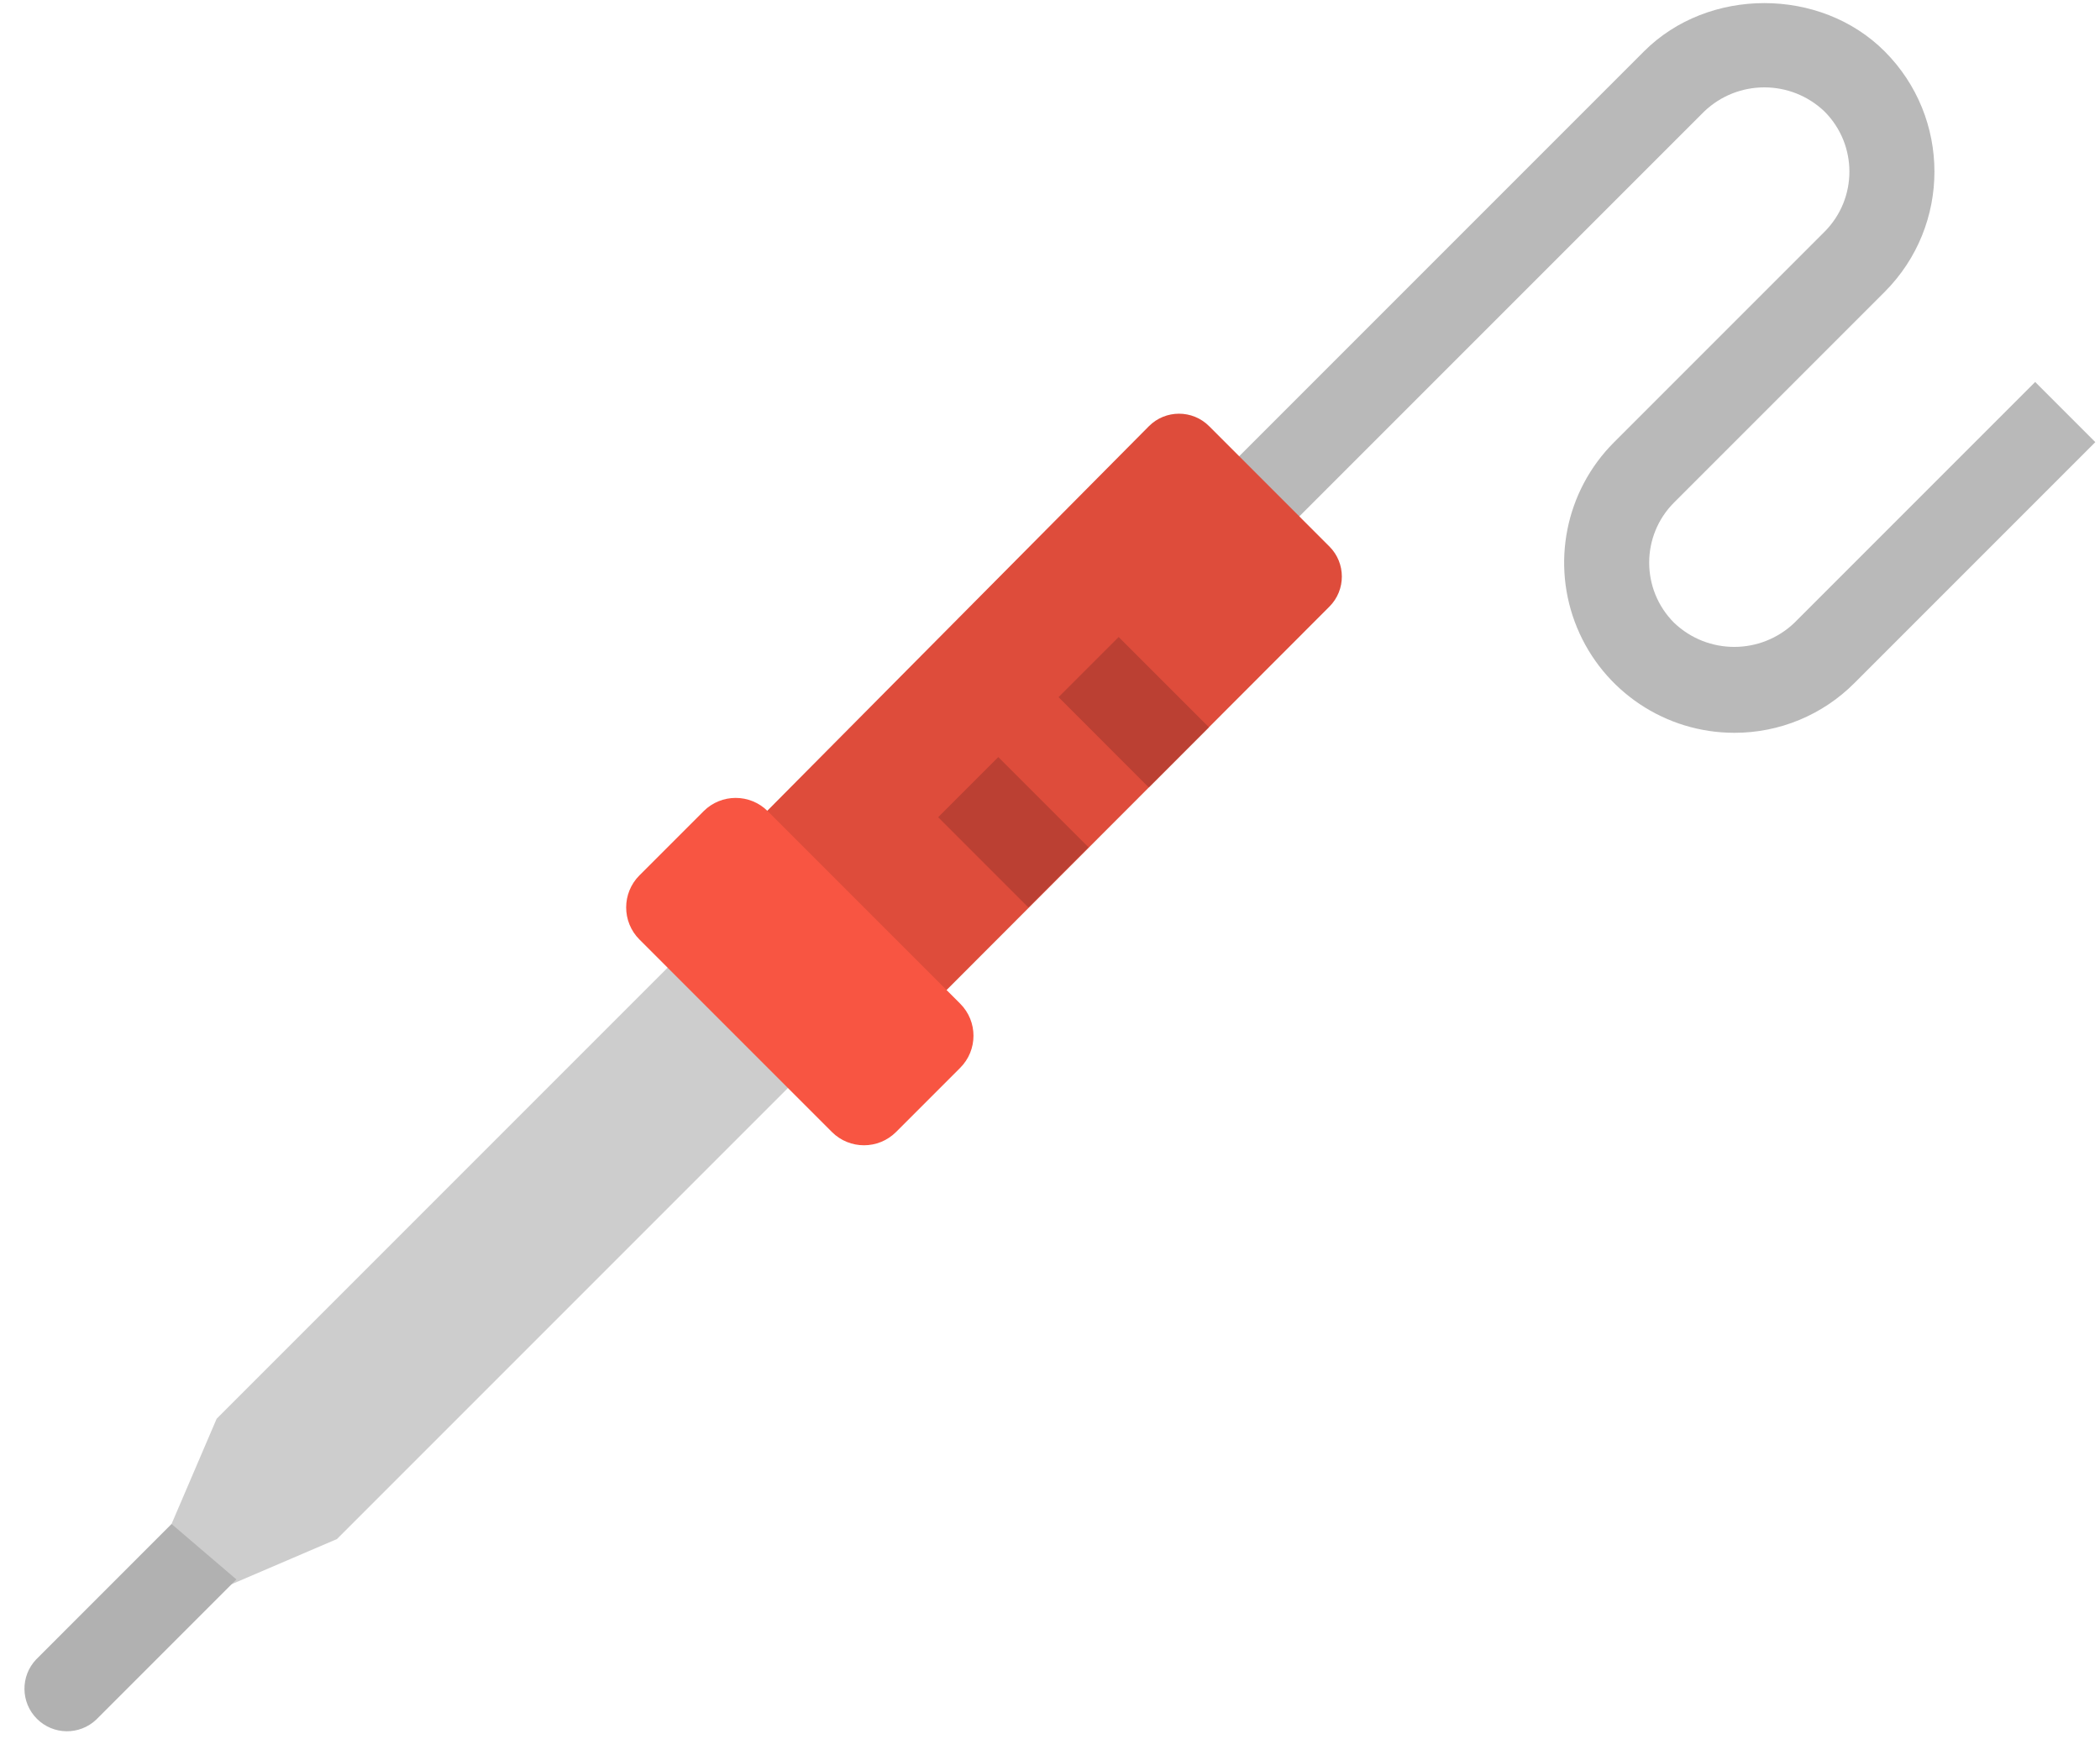
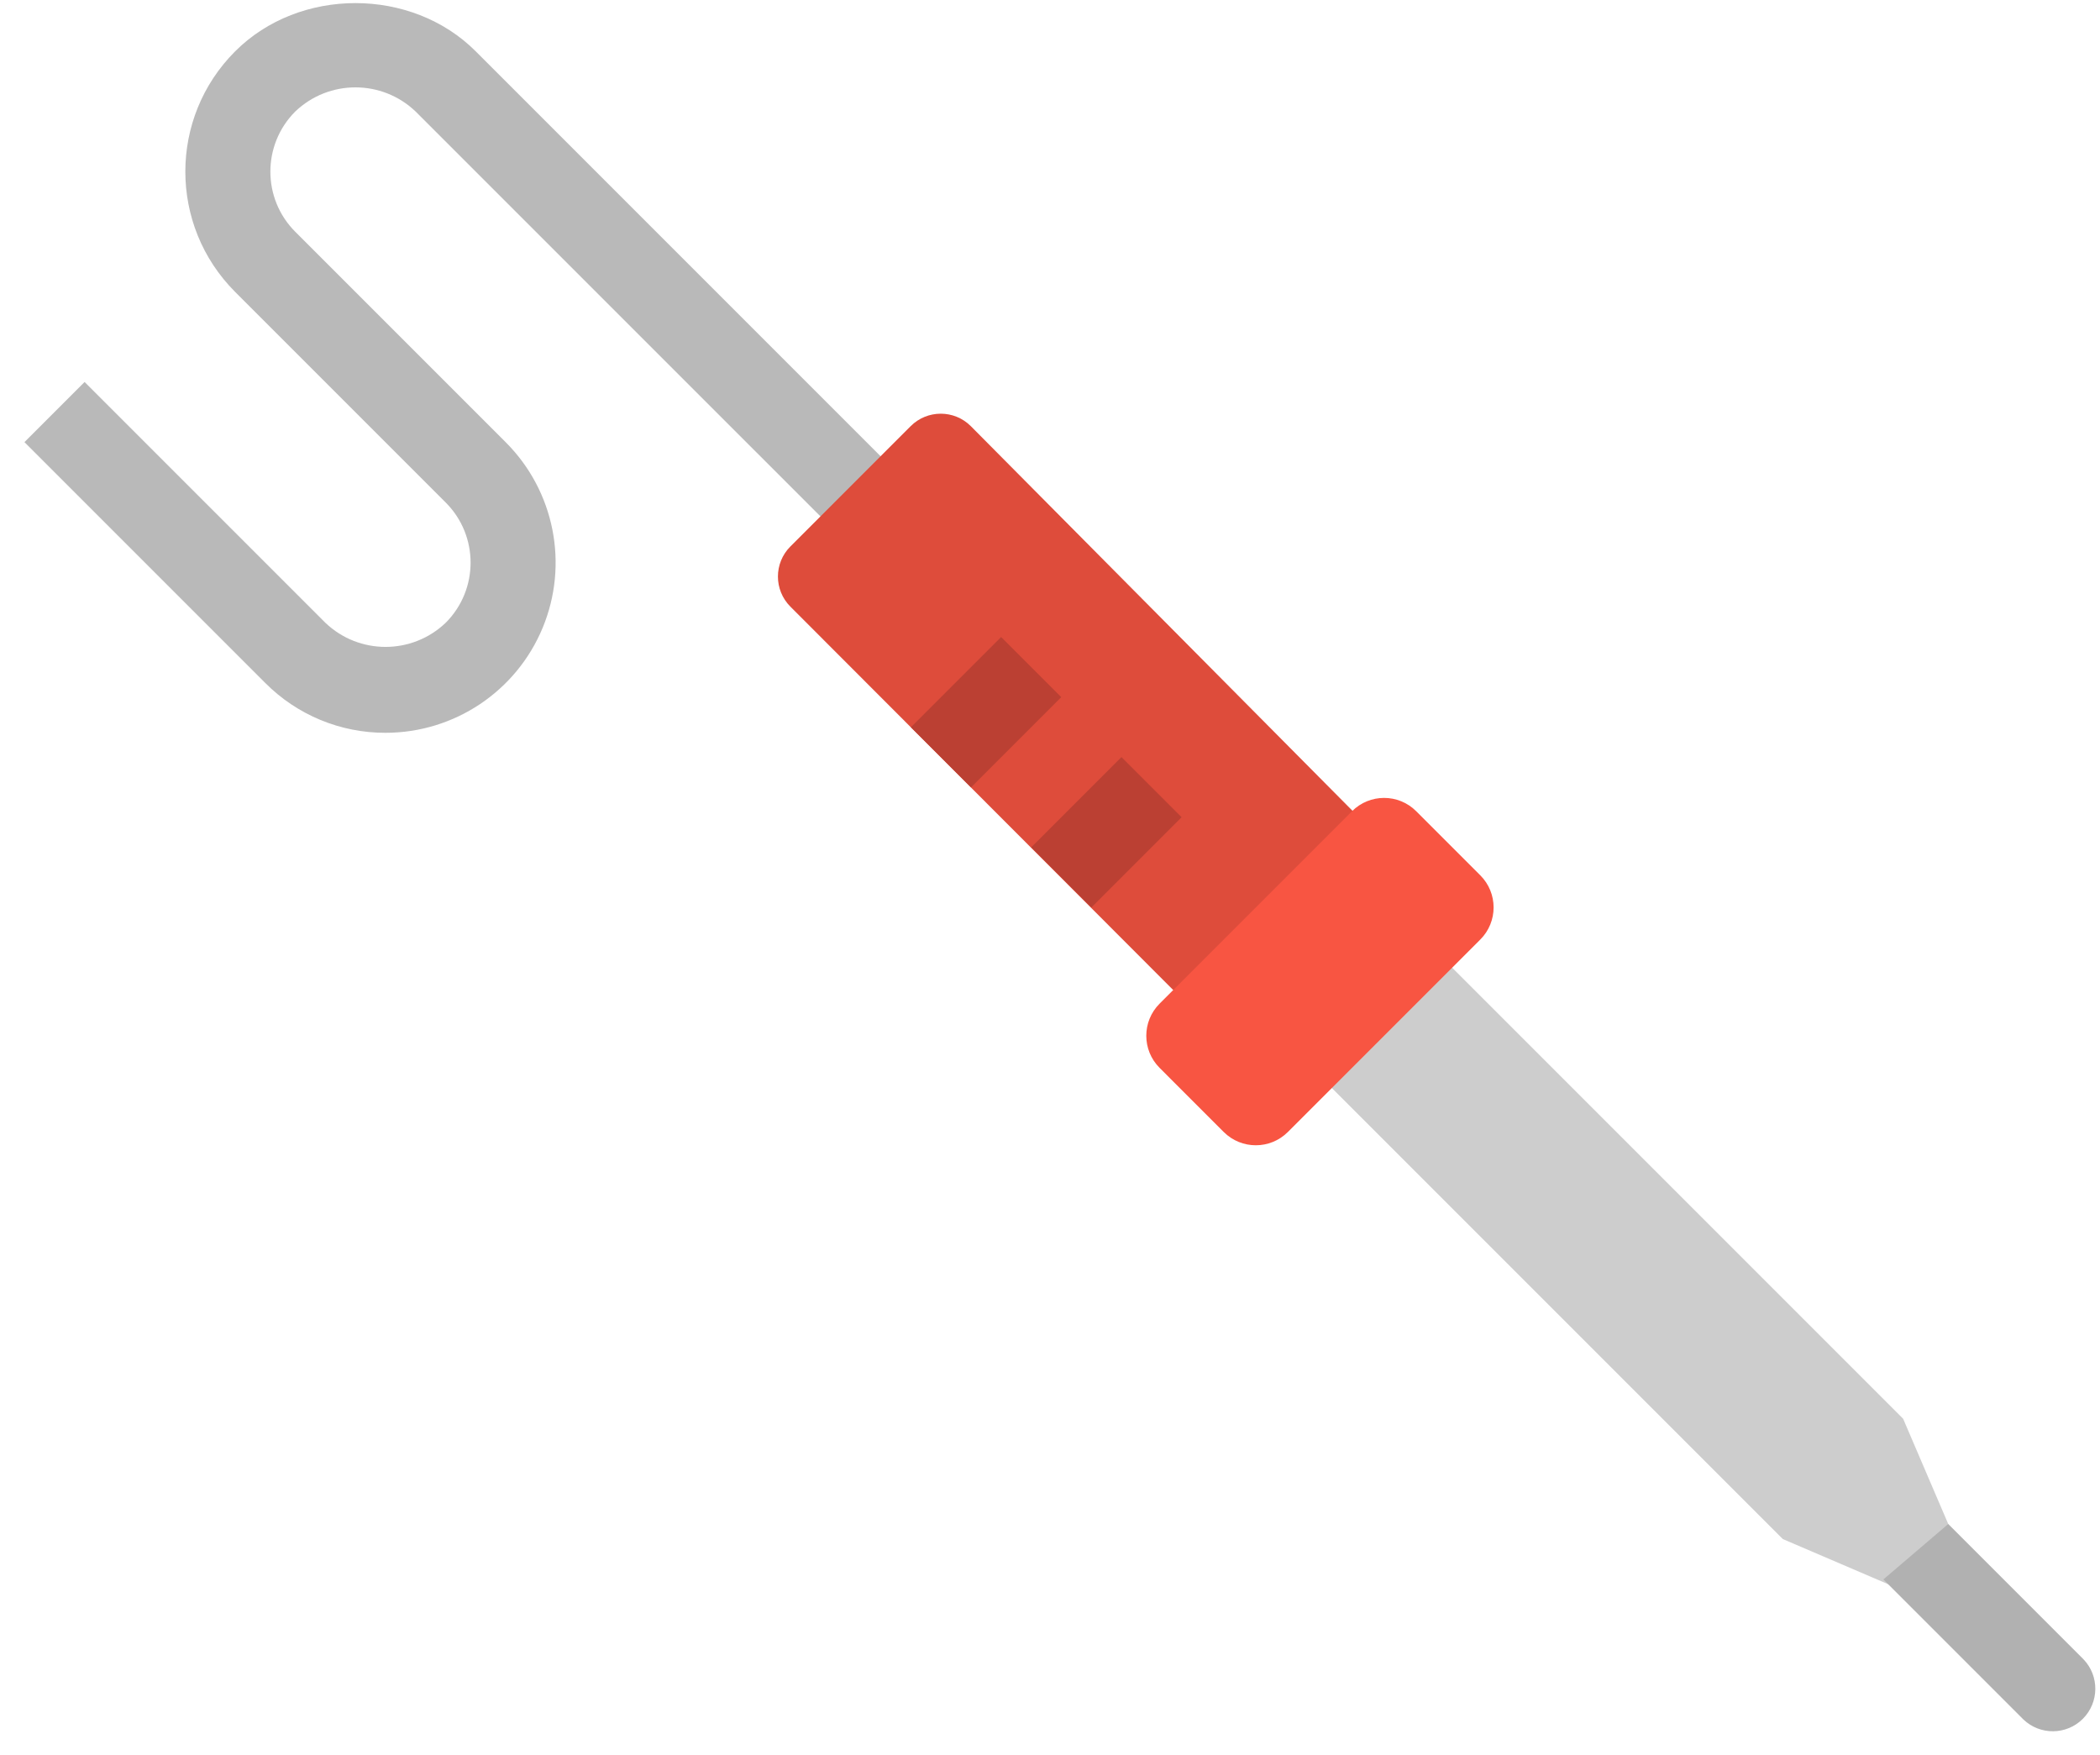
- <svg xmlns="http://www.w3.org/2000/svg" width="395" height="330">
-   <defs />
-   <g id="layer0">
-     <path id="shape0" transform="translate(230.81, 0.582657)" fill="#b9b9b9" d="M95.398 137.235C82.456 137.234 70.788 129.438 65.835 117.482C60.882 105.525 63.619 91.762 72.769 82.609L112.369 43.01C118.615 36.761 118.615 26.634 112.369 20.386C106.038 14.338 96.071 14.338 89.74 20.386L11.314 98.806L0 87.496L78.426 9.07C90.511 -3.023 111.594 -3.023 123.679 9.07C136.173 21.567 136.173 41.824 123.679 54.321L84.079 93.921C77.832 100.169 77.832 110.297 84.079 116.545C90.41 122.592 100.377 122.592 106.708 116.545L151.997 71.255L163.309 82.569L118.02 127.857C112.035 133.88 103.889 137.257 95.398 137.235Z" />
-     <path id="shape1" transform="translate(138.497, 77.8034)" fill="#de4c3b" d="M111.557 36.284L33.464 114.484L0 80.552L77.616 2.343C80.74 -0.781 85.805 -0.781 88.929 2.343L111.557 24.975C114.678 28.098 114.678 33.16 111.557 36.284Z" />
-     <path id="shape2" transform="matrix(0.707 -0.707 0.707 0.707 176.467 153.696)" fill="#bb4033" d="M0 0L15.998 0L15.998 23.997L0 23.997Z" />
-     <path id="shape3" transform="matrix(0.707 -0.707 0.707 0.707 199.105 131.114)" fill="#bb4033" d="M0 0L15.998 0L15.998 24L0 24Z" />
-     <path id="shape4" transform="translate(23.7799, 179.584)" fill="#cdcdcd" d="M16.97 87.238L0 126.836L39.598 109.866L126.937 22.526L104.208 0Z" />
-     <path id="shape5" transform="translate(4.60056, 286.618)" fill="#b1b1b1" d="M39.865 10.426L13.521 36.769C10.378 39.767 5.416 39.709 2.344 36.637C-0.728 33.566 -0.788 28.604 2.209 25.46L27.665 0Z" />
-     <rect id="shape6" transform="matrix(0.707 -0.707 0.707 0.707 114.245 170.661)" fill="#f85542" width="25.6pt" height="51.2pt" rx="6.4pt" ry="6.4pt" />
+ <svg xmlns="http://www.w3.org/2000/svg" width="395" height="330" version="1.1" id="svg12">
+   <defs id="defs2" />
+   <g id="layer0" transform="matrix(-1,0,0,1,398.7196,0)">
+     <path id="shape0" transform="translate(230.81,0.582657)" d="M 95.398,137.235 C 82.456,137.234 70.788,129.438 65.835,117.482 60.882,105.525 63.619,91.762 72.769,82.609 l 39.6,-39.6 c 6.246,-6.248 6.246,-16.376 0,-22.624 -6.331,-6.047 -16.298,-6.047 -22.629,0 L 11.314,98.806 0,87.496 78.426,9.07 c 12.085,-12.094 33.168,-12.094 45.253,0 12.494,12.496 12.494,32.754 0,45.25 l -39.6,39.6 c -6.247,6.248 -6.247,16.377 0,22.625 6.331,6.047 16.298,6.047 22.629,0 l 45.289,-45.289 11.312,11.313 -45.289,45.288 c -5.985,6.023 -14.131,9.4 -22.622,9.378 z" style="fill:#b9b9b9" />
+     <path id="shape1" transform="translate(138.497,77.8034)" d="M 111.557,36.284 33.464,114.484 0,80.552 77.616,2.343 c 3.124,-3.124 8.189,-3.124 11.313,0 l 22.628,22.632 c 3.121,3.124 3.121,8.185 0,11.309 z" style="fill:#de4c3b" />
+     <path id="shape2" transform="matrix(0.707,-0.707,0.707,0.707,176.467,153.696)" d="M 0,0 H 15.998 V 23.997 H 0 Z" style="fill:#bb4033" />
+     <path id="shape3" transform="matrix(0.707,-0.707,0.707,0.707,199.105,131.114)" d="M 0,0 H 15.998 V 24 H 0 Z" style="fill:#bb4033" />
+     <path id="shape4" transform="translate(23.7799,179.584)" d="M 16.97,87.238 0,126.836 39.598,109.866 126.937,22.526 104.208,0 Z" style="fill:#cdcdcd" />
+     <path id="shape5" transform="translate(4.60056,286.618)" d="M 39.865,10.426 13.521,36.769 C 10.378,39.767 5.416,39.709 2.344,36.637 -0.728,33.566 -0.788,28.604 2.209,25.46 L 27.665,0 Z" style="fill:#b1b1b1" />
+     <rect id="shape6" transform="matrix(0.707,-0.707,0.707,0.707,114.245,170.661)" width="25.6pt" height="51.2pt" rx="6.4pt" ry="6.4pt" x="0" y="0" style="fill:#f85542" />
  </g>
</svg>
